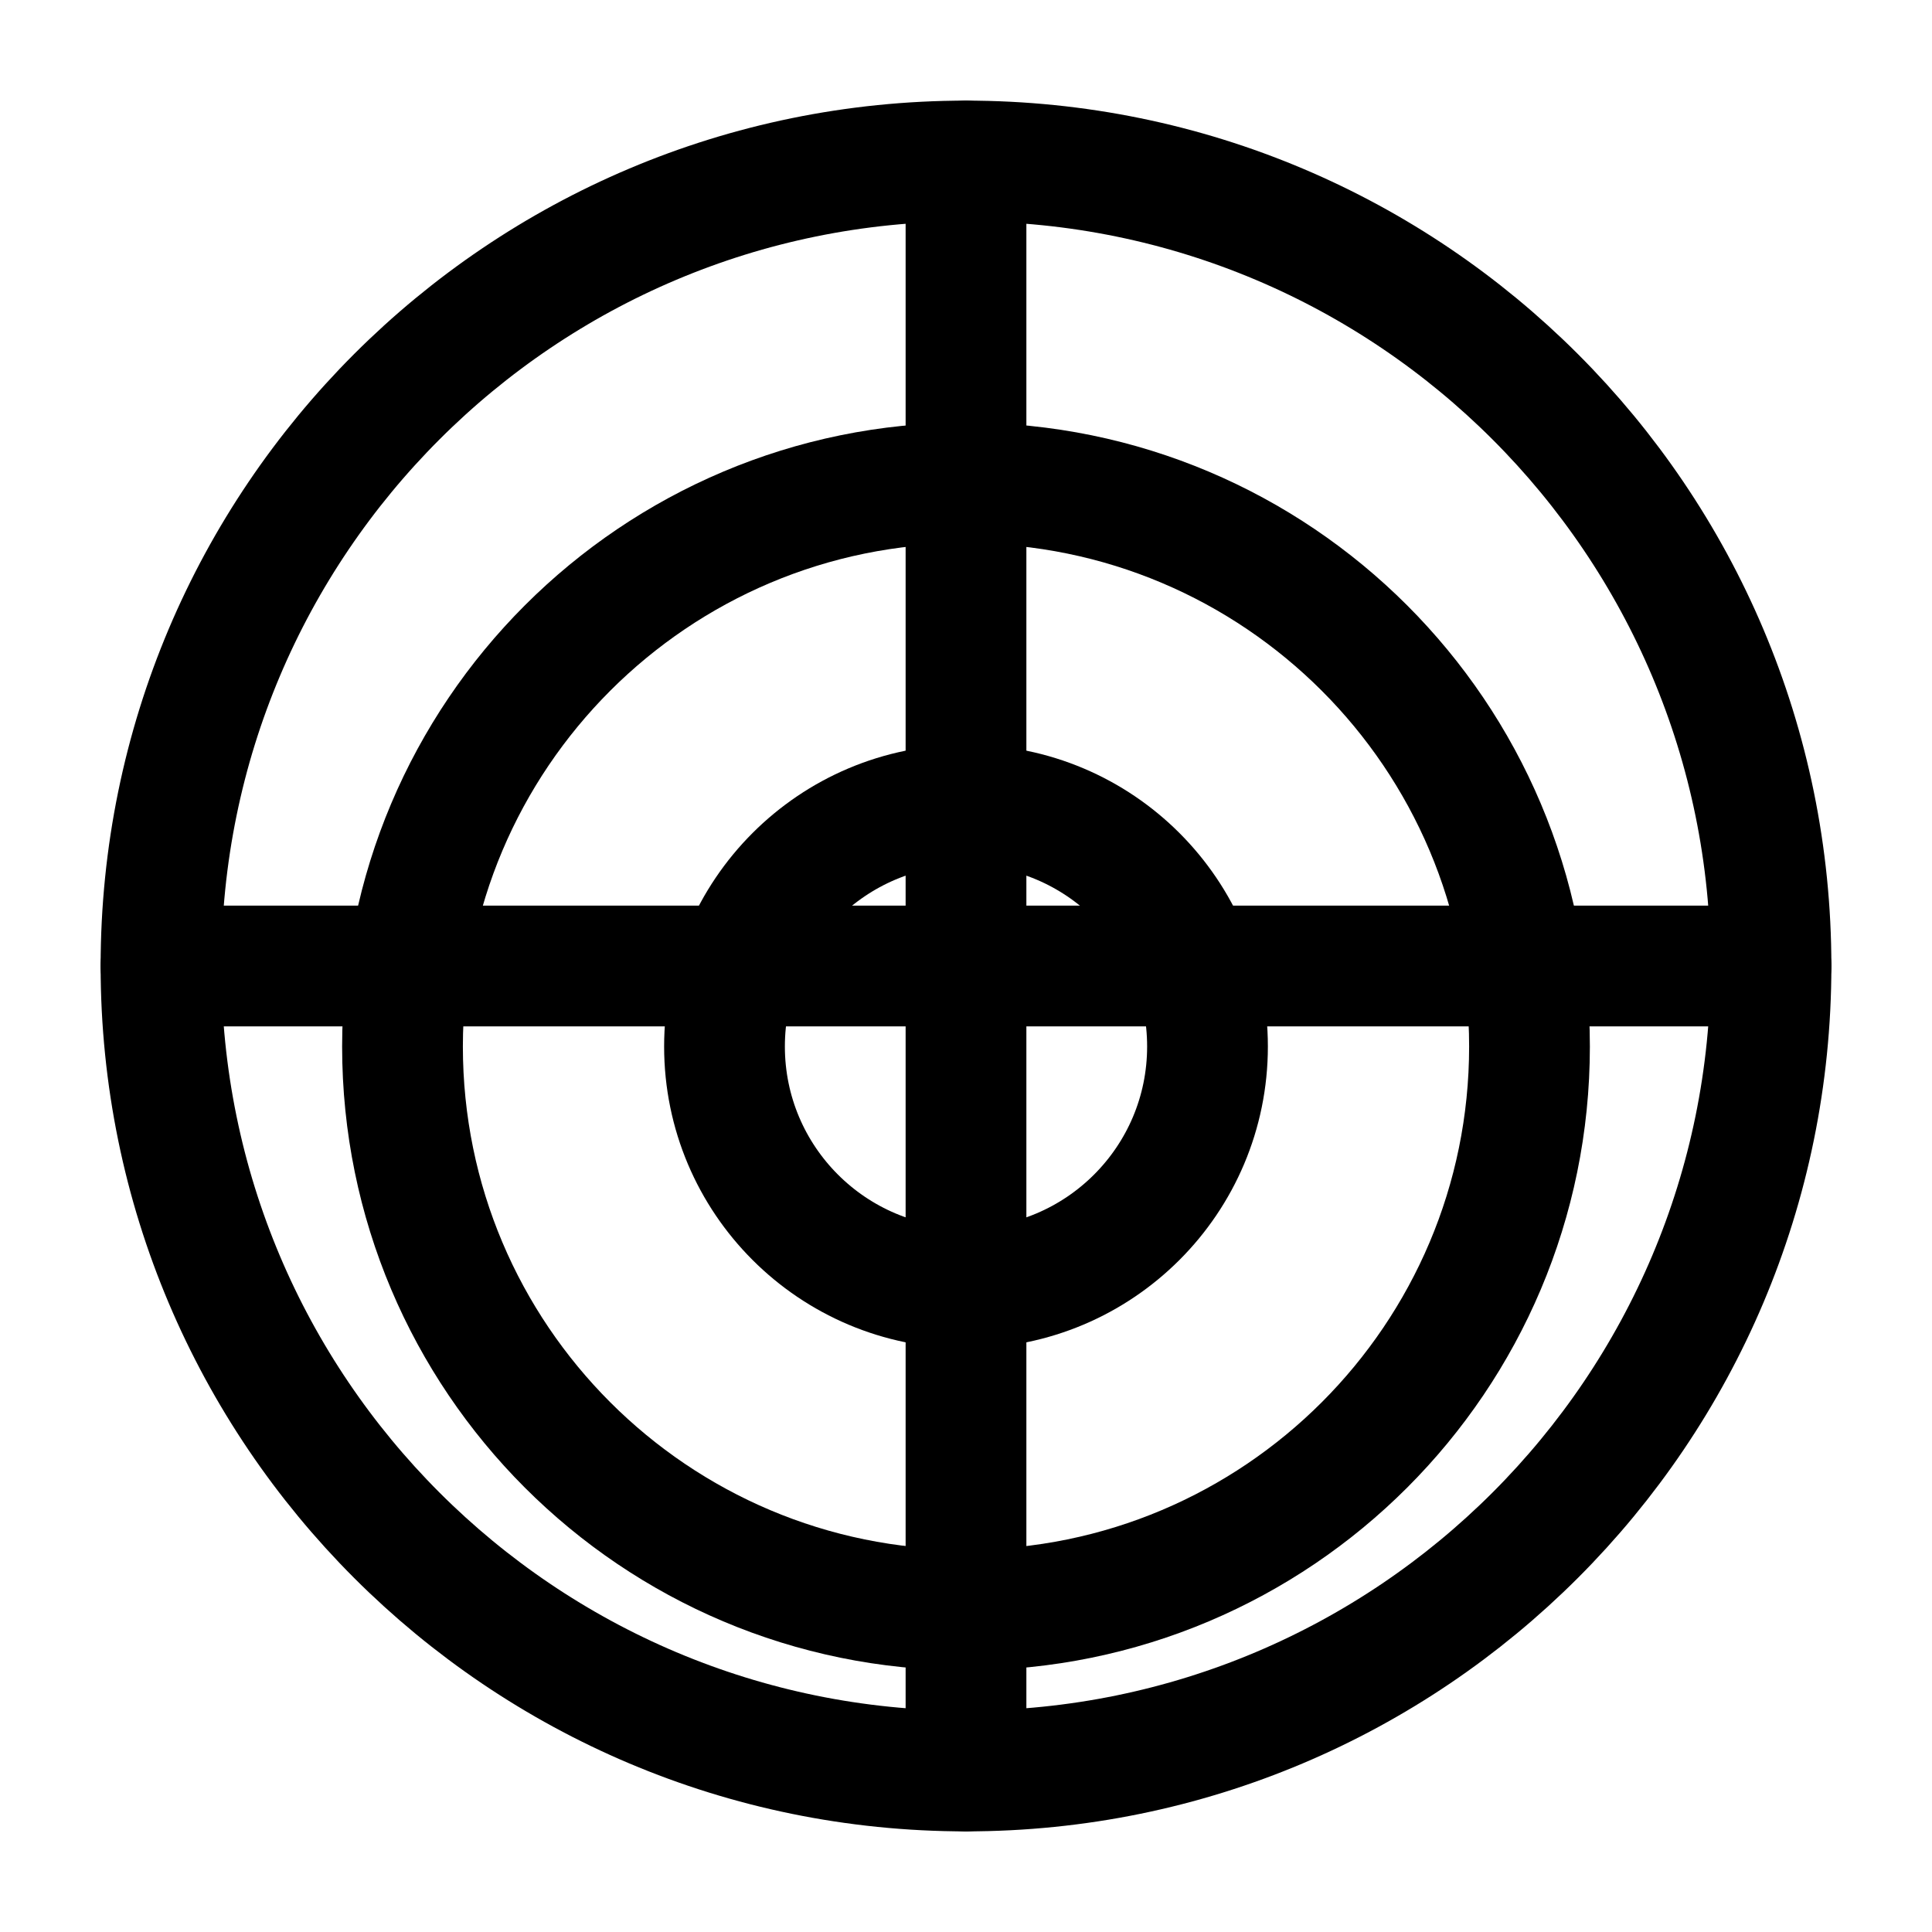
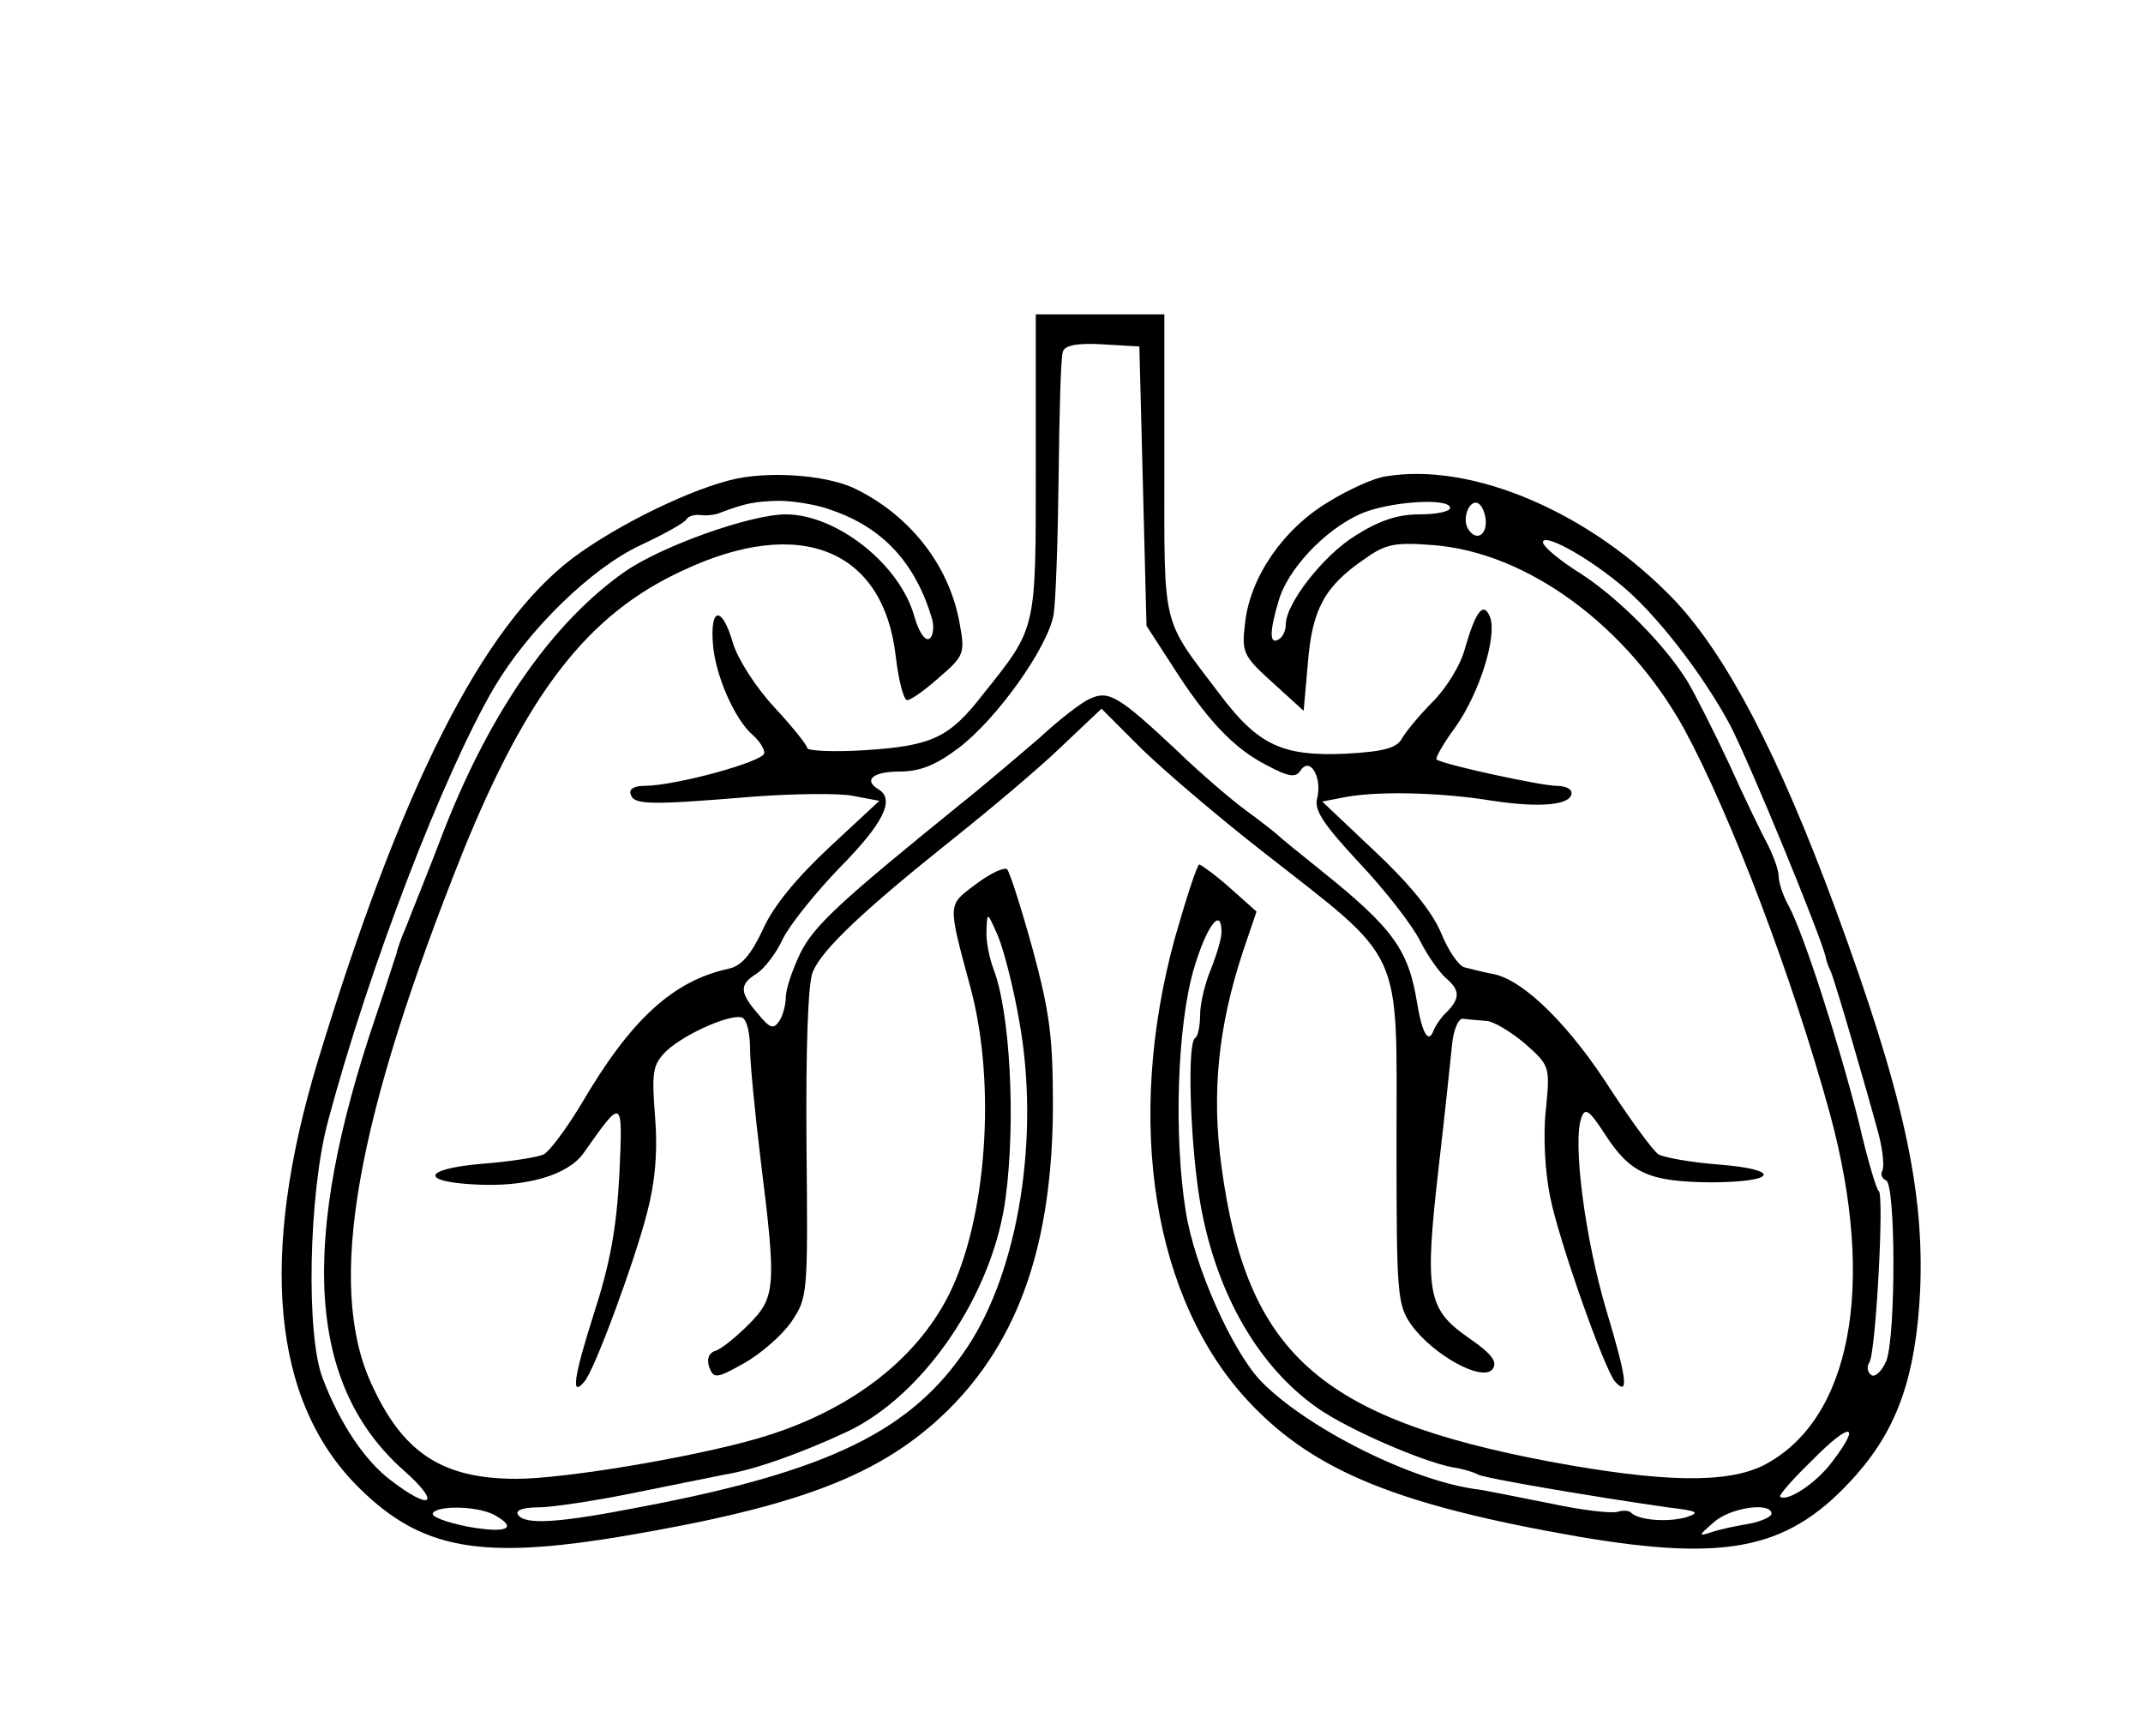
- <svg xmlns="http://www.w3.org/2000/svg" viewBox="0 0 24 24" fill="none" stroke="currentColor" stroke-width="1.5" stroke-linecap="round" stroke-linejoin="round">
-   <path d="M12 2c5.523 0 10 4.477 10 10s-4.477 10-10 10S2 17.523 2 12 6.477 2 12 2z" />
-   <path d="M12 6c3.866 0 7 3.134 7 7s-3.134 7-7 7-7-3.134-7-7 3.134-7 7-7z" />
-   <path d="M12 10c1.657 0 3 1.343 3 3s-1.343 3-3 3-3-1.343-3-3 1.343-3 3-3z" />
-   <path d="M12 2v20M2 12h20" />
+ <svg xmlns="http://www.w3.org/2000/svg" version="1.0" width="300pt" height="243pt" viewBox="0 0 300 243" preserveAspectRatio="xMidYMid meet">
+   <g transform="translate(0,243) scale(0.1,-0.1)" fill="#000000" stroke="none">
+     <path d="M1450 1779 c0 -233 2 -226 -74 -321 -47 -61 -72 -72 -164 -78 -45 -3 -82 -1 -82 3 0 4 -21 30 -46 57 -26 28 -51 67 -58 90 -15 52 -32 51 -28 -1 3 -44 31 -107 56 -128 9 -8 16 -19 16 -25 0 -12 -125 -46 -168 -46 -15 0 -22 -5 -19 -12 4 -15 28 -15 173 -3 56 4 118 5 138 1 l37 -7 -70 -65 c-46 -43 -79 -83 -93 -115 -17 -36 -30 -51 -48 -55 -78 -17 -137 -71 -206 -189 -21 -35 -45 -67 -53 -71 -9 -4 -47 -10 -86 -13 -82 -7 -89 -25 -10 -29 72 -4 130 13 152 44 55 78 55 79 50 -31 -4 -75 -13 -124 -36 -195 -28 -88 -32 -117 -13 -94 14 15 71 170 88 237 11 42 15 85 11 134 -5 64 -3 73 16 92 27 25 94 54 107 46 6 -4 10 -23 10 -43 0 -20 7 -91 15 -157 22 -176 21 -191 -17 -229 -18 -18 -39 -35 -47 -37 -9 -3 -12 -12 -8 -23 6 -16 10 -16 49 6 23 13 53 39 66 58 23 34 23 39 21 250 -1 132 2 225 9 240 13 31 70 85 194 184 54 43 123 101 154 131 l56 53 57 -57 c32 -31 106 -94 166 -141 203 -159 190 -131 190 -410 0 -214 1 -226 21 -255 31 -42 98 -79 113 -62 8 10 1 21 -34 45 -57 40 -61 63 -41 238 9 77 17 155 19 174 2 19 9 35 15 34 7 -1 21 -2 32 -3 10 0 35 -15 55 -32 35 -31 35 -32 29 -93 -4 -36 -1 -87 6 -121 12 -61 76 -242 91 -259 20 -22 16 6 -12 99 -30 100 -48 238 -35 271 5 14 11 10 33 -24 35 -54 61 -66 146 -67 95 0 103 18 12 25 -39 3 -76 10 -83 14 -7 4 -37 45 -66 89 -58 91 -121 153 -163 163 -16 3 -35 8 -43 10 -8 2 -23 24 -33 49 -13 30 -44 68 -93 114 l-73 69 31 6 c46 9 135 7 208 -5 66 -10 110 -6 110 11 0 6 -9 10 -21 10 -21 0 -160 30 -168 37 -2 2 10 23 27 46 33 47 58 126 48 153 -9 23 -20 9 -35 -43 -6 -24 -27 -57 -45 -75 -18 -18 -37 -41 -43 -51 -7 -14 -25 -19 -79 -22 -89 -4 -123 12 -177 84 -82 108 -77 88 -77 321 l0 210 -90 0 -90 0 0 -211z m150 -29 l5 -196 35 -54 c50 -79 88 -118 133 -141 32 -17 41 -18 48 -7 13 19 30 -10 23 -39 -5 -17 9 -37 59 -91 36 -38 74 -87 85 -109 11 -22 28 -45 36 -52 20 -17 20 -28 2 -47 -8 -7 -16 -19 -19 -26 -7 -20 -16 -5 -23 37 -12 75 -33 105 -134 186 -30 24 -57 46 -60 49 -3 3 -23 19 -45 35 -22 16 -66 54 -97 84 -82 77 -96 85 -122 73 -12 -5 -44 -30 -71 -55 -28 -24 -77 -66 -111 -93 -169 -137 -205 -170 -224 -209 -11 -23 -20 -50 -20 -61 0 -10 -4 -26 -9 -33 -8 -12 -13 -11 -30 10 -26 30 -26 41 -2 56 11 7 28 29 37 49 10 20 46 65 81 101 60 61 76 94 53 108 -22 13 -8 25 29 25 29 0 51 9 83 33 54 41 125 141 133 187 3 19 6 107 7 195 1 88 3 166 6 173 3 9 21 12 56 10 l51 -3 5 -195z" />
+     <path d="M1031 1760 c-61 -13 -166 -64 -229 -111 -127 -96 -240 -320 -357 -704 -83 -274 -64 -476 56 -596 88 -88 171 -103 373 -69 248 42 361 86 453 176 99 98 146 232 147 424 0 97 -4 131 -28 220 -16 58 -32 108 -36 113 -3 4 -23 -5 -43 -20 -41 -31 -41 -24 -8 -147 36 -135 22 -324 -31 -429 -47 -93 -143 -165 -269 -201 -90 -26 -269 -56 -336 -56 -105 0 -160 37 -204 135 -62 138 -21 368 130 745 90 221 174 330 306 391 165 78 282 30 299 -120 4 -34 11 -61 16 -61 5 0 25 14 45 32 34 29 36 34 29 72 -13 80 -66 151 -143 190 -37 20 -116 27 -170 16z m133 -44 c73 -25 118 -75 141 -153 3 -12 1 -24 -4 -27 -6 -4 -15 10 -21 31 -20 73 -109 143 -180 143 -49 0 -173 -44 -225 -80 -100 -70 -187 -193 -253 -361 -22 -58 -47 -119 -53 -135 -7 -16 -13 -33 -14 -39 -2 -5 -14 -44 -28 -85 -109 -319 -97 -519 39 -639 52 -46 38 -57 -19 -13 -36 27 -71 79 -95 142 -24 60 -20 259 7 360 57 214 162 487 233 608 48 81 136 167 205 199 32 15 61 31 64 36 3 5 12 7 20 6 8 -1 21 0 29 4 35 13 47 15 80 16 19 0 53 -5 74 -13z m263 -716 c29 -161 -1 -348 -73 -456 -77 -116 -192 -173 -455 -223 -117 -23 -165 -26 -174 -11 -4 6 8 10 28 10 19 0 79 9 133 20 55 11 113 23 129 26 43 7 109 31 171 60 108 51 205 194 222 329 14 107 6 258 -17 318 -6 16 -11 40 -10 55 1 26 1 26 16 -8 8 -19 22 -73 30 -120z m-736 -690 c35 -19 20 -27 -36 -17 -30 6 -52 14 -49 19 7 11 61 10 85 -2z" />
+     <path d="M1939 1763 c-15 -2 -51 -18 -80 -36 -63 -38 -109 -105 -116 -169 -5 -41 -3 -46 38 -83 l44 -40 6 68 c6 75 24 107 80 145 29 21 43 23 95 19 132 -10 272 -113 352 -258 65 -120 152 -349 204 -539 65 -240 29 -428 -93 -491 -52 -26 -142 -24 -299 5 -323 61 -425 152 -460 413 -14 102 -5 195 30 301 l19 56 -37 33 c-20 18 -40 32 -43 33 -3 0 -18 -46 -34 -102 -71 -258 -31 -509 105 -652 91 -96 208 -143 460 -187 212 -36 297 -17 389 87 58 66 83 139 89 257 6 141 -23 275 -119 536 -79 214 -151 352 -224 430 -117 123 -284 195 -406 174z m91 -44 c0 -5 -19 -9 -43 -9 -31 0 -57 -9 -90 -30 -45 -28 -97 -95 -97 -124 0 -8 -4 -18 -10 -21 -13 -8 -13 11 0 54 12 43 63 98 113 121 39 18 127 24 127 9z m50 -20 c0 -20 -15 -26 -25 -9 -9 15 3 43 15 35 5 -3 10 -15 10 -26z m187 -86 c50 -40 117 -127 155 -198 28 -54 125 -290 134 -325 0 -3 3 -12 7 -20 7 -17 50 -165 67 -228 6 -23 8 -46 5 -51 -3 -5 0 -11 5 -13 14 -4 14 -215 1 -252 -6 -15 -16 -24 -21 -21 -6 4 -7 12 -3 18 9 14 21 236 13 240 -3 1 -16 45 -28 97 -28 111 -77 263 -98 302 -8 14 -14 33 -14 41 0 9 -7 28 -15 44 -8 15 -33 66 -54 113 -22 47 -48 98 -58 115 -31 51 -96 117 -150 152 -29 18 -53 38 -53 44 0 13 57 -17 107 -58z m-557 -488 c0 -9 -7 -32 -15 -52 -8 -19 -15 -48 -15 -64 0 -15 -3 -30 -7 -32 -11 -7 -7 -136 5 -217 20 -133 81 -242 168 -302 42 -29 145 -74 188 -82 14 -2 30 -7 35 -10 8 -5 161 -31 266 -46 42 -5 46 -7 25 -14 -26 -7 -65 -4 -76 6 -3 4 -12 4 -19 2 -8 -3 -51 2 -97 12 -46 9 -90 18 -98 19 -92 11 -243 87 -306 153 -40 43 -92 160 -104 236 -17 106 -12 259 11 339 18 61 39 89 39 52z m855 -741 c-23 -31 -64 -57 -73 -49 -2 2 18 25 45 51 53 54 70 53 28 -2z m-85 -73 c0 -4 -15 -11 -32 -14 -18 -3 -42 -8 -53 -12 -18 -6 -17 -4 4 14 23 21 81 29 81 12z" />
+   </g>
</svg>
